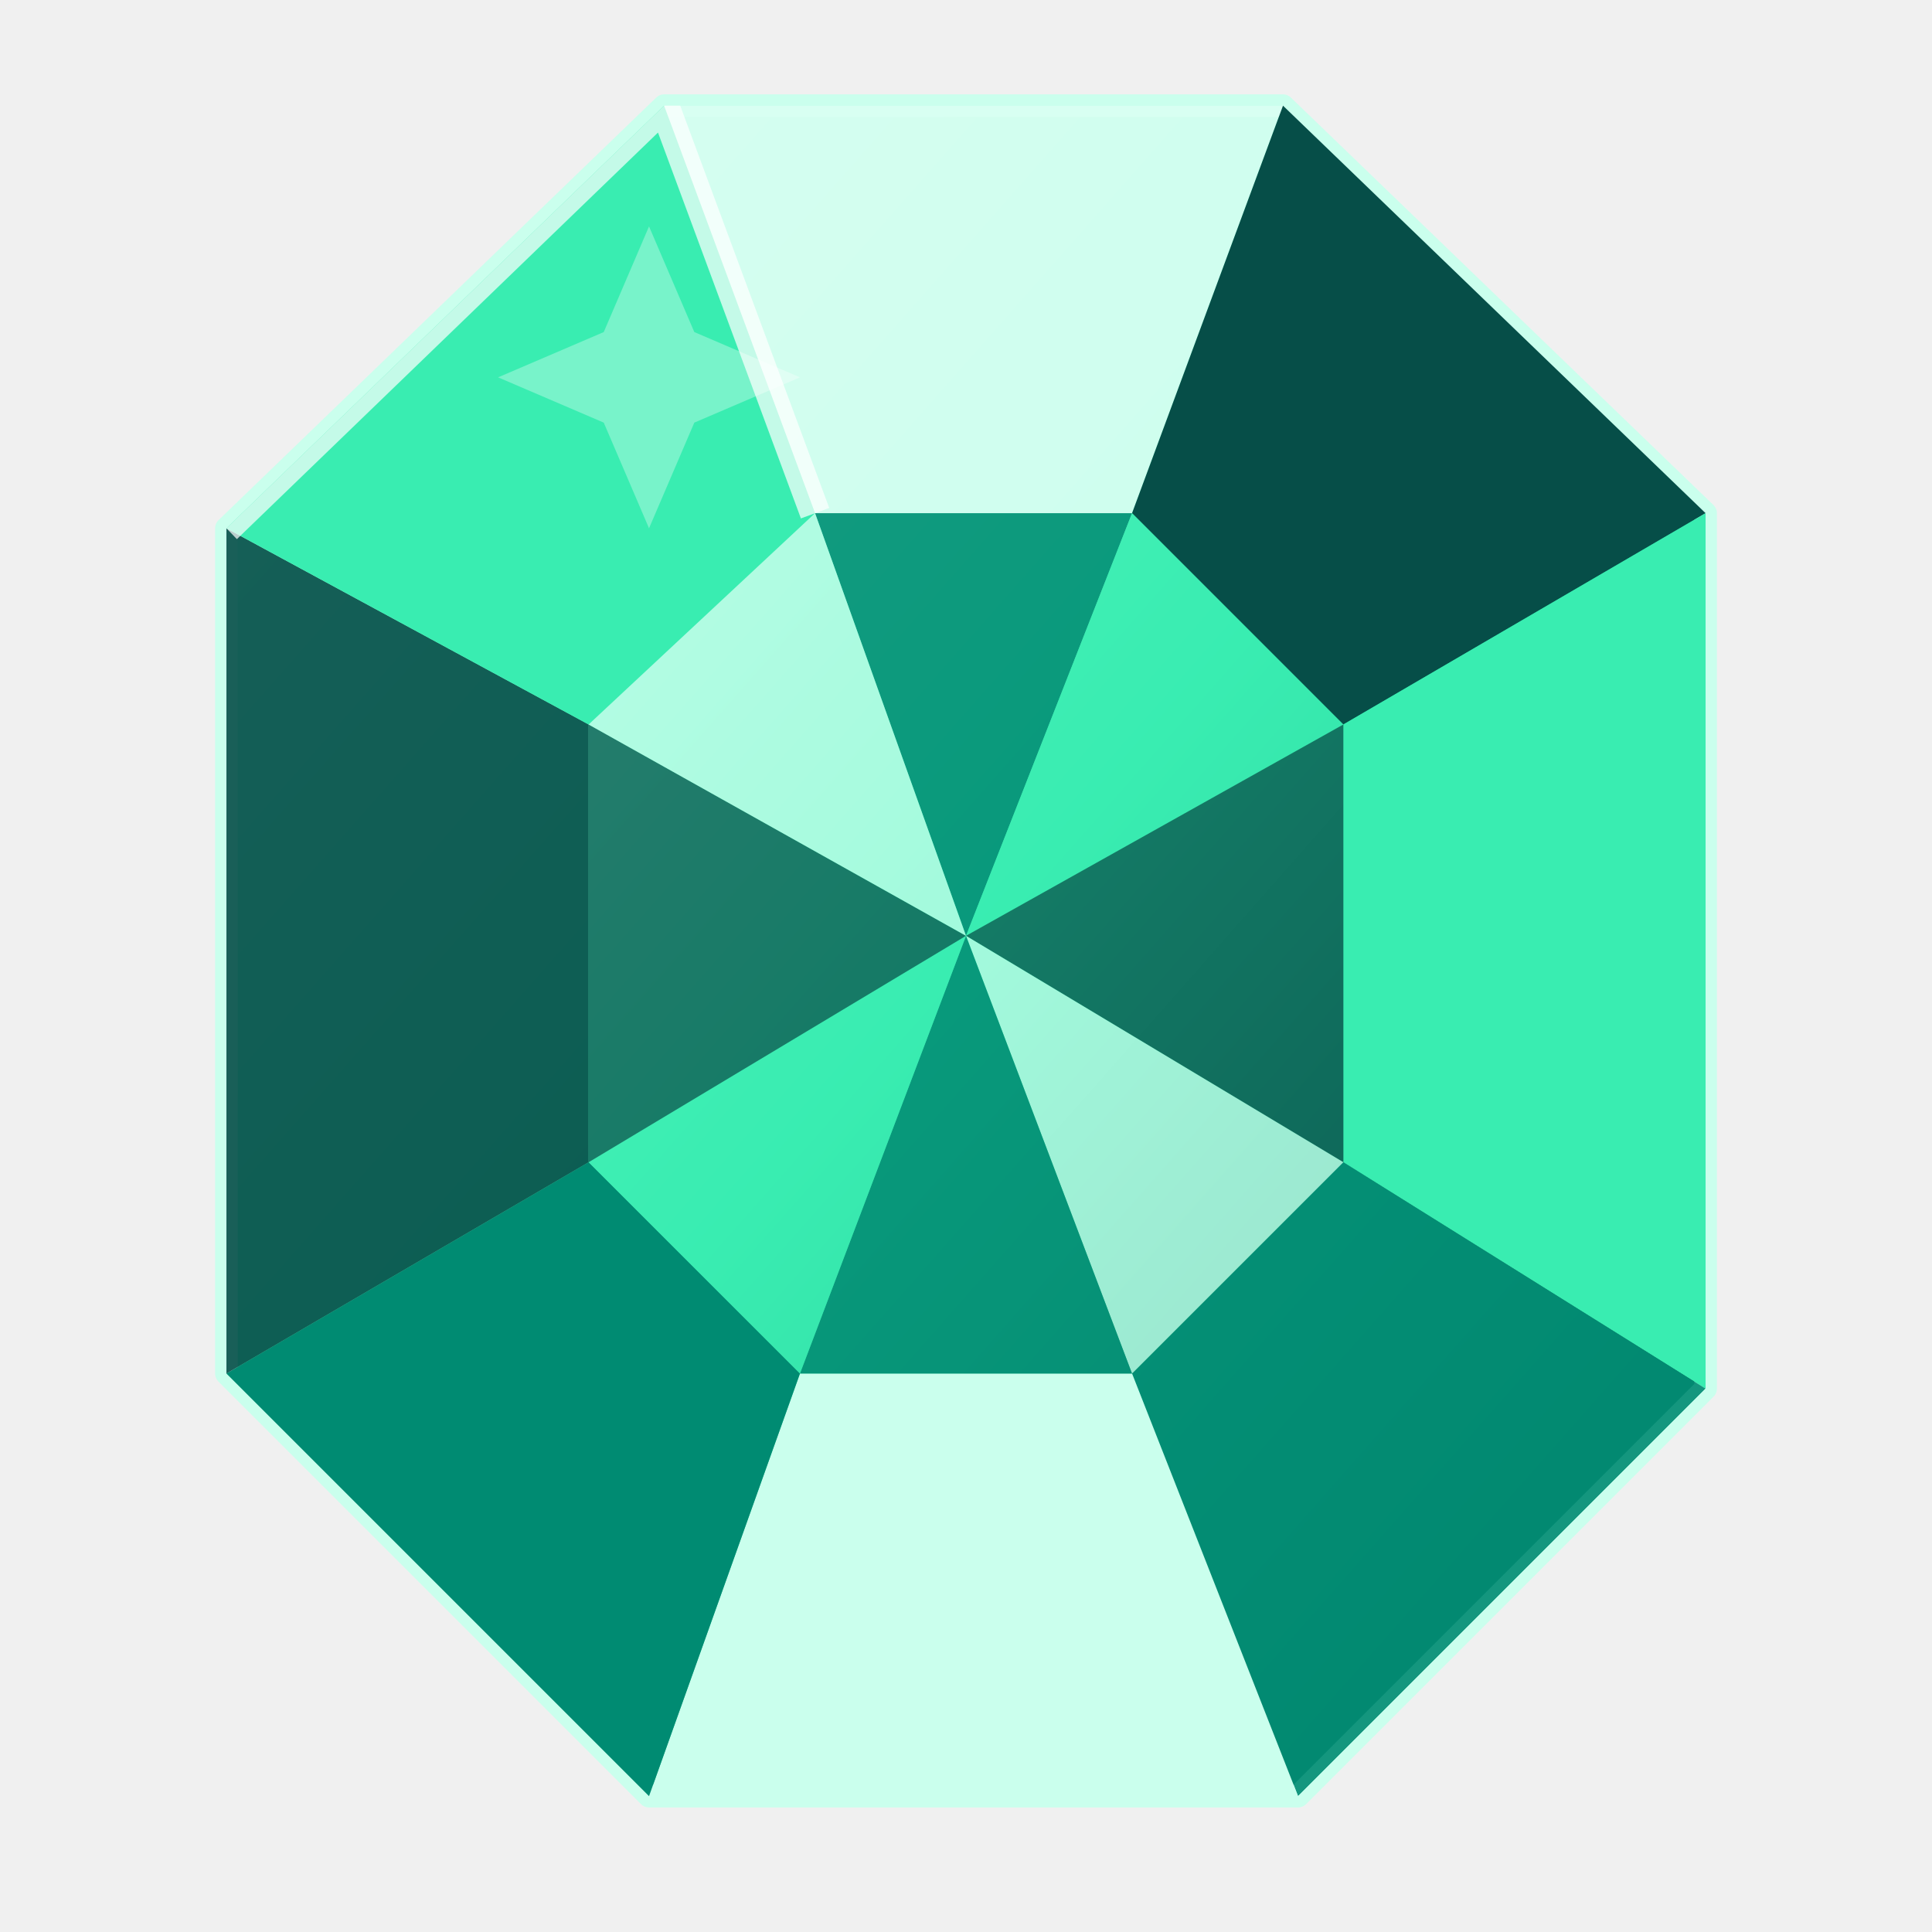
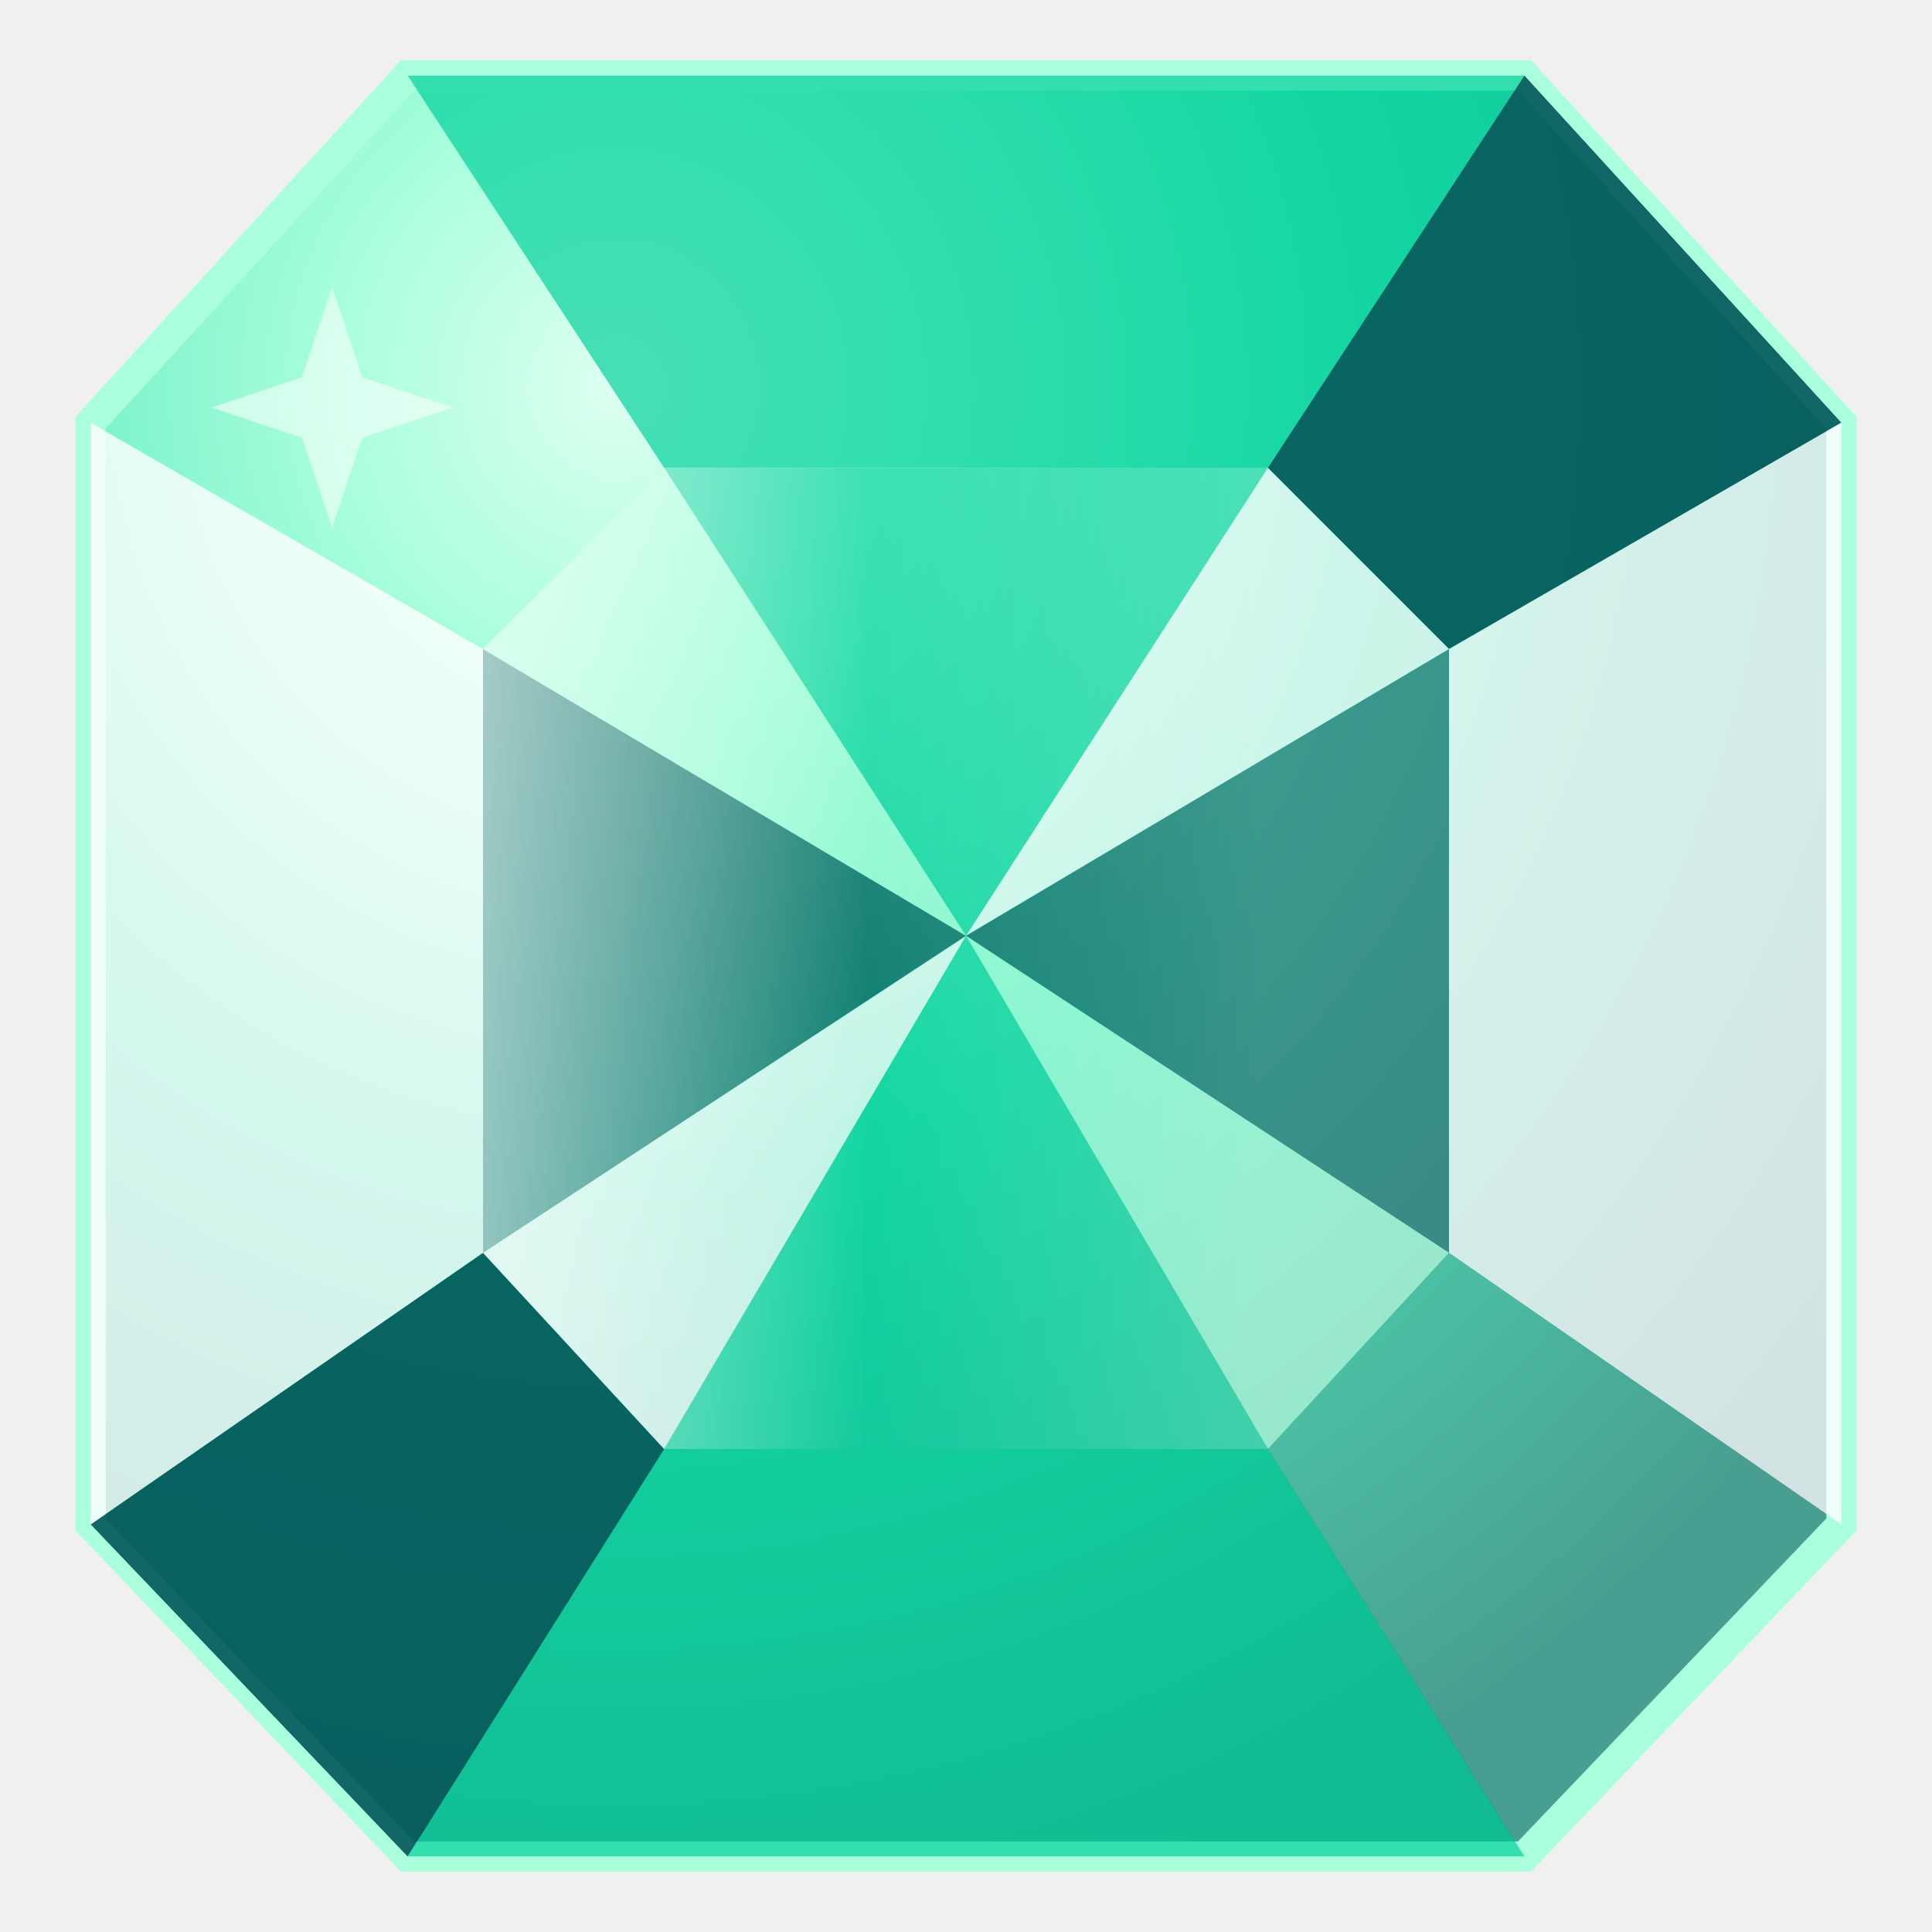
- <svg xmlns="http://www.w3.org/2000/svg" width="128" height="128" viewBox="0 0 128 128">
+ <svg xmlns="http://www.w3.org/2000/svg" viewBox="0 0 128 128">
  <defs>
-     <linearGradient id="body" x1="0" y1="0" x2="1" y2="1">
-       <stop stop-color="#caffed" />
-       <stop offset=".5" stop-color="#39edb1" />
-       <stop offset="1" stop-color="#064e48" />
+     <radialGradient id="shine" cx="30%" cy="18%" r="88%">
+       <stop stop-color="#fff" />
+       <stop offset=".18" stop-color="#aaffdc" />
+       <stop offset=".5" stop-color="#13d6a2" />
+       <stop offset="1" stop-color="#075e5e" />
+     </radialGradient>
+     <linearGradient id="flash">
+       <stop stop-color="#fff" stop-opacity=".8" />
+       <stop offset=".4" stop-color="#fff" stop-opacity="0" />
+       <stop offset=".8" stop-color="#fff" stop-opacity=".28" />
    </linearGradient>
    <clipPath id="cut">
-       <polygon points="44,7 85,7 113,34 113,92 86,119 43,119 15,91 15,35" />
+       <polygon points="27,5 101,5 122,28 122,101 101,123 27,123 6,101 6,28" />
    </clipPath>
  </defs>
-   <polygon points="44,7 85,7 113,34 113,92 86,119 43,119 15,91 15,35" fill="url(#body)" stroke="#caffed" stroke-width="1.5" stroke-linejoin="round" />
+   <polygon points="27,5 101,5 122,28 122,101 101,123 27,123 6,101 6,28" fill="url(#shine)" stroke="#aaffdc" stroke-width="2" />
  <g clip-path="url(#cut)">
-     <polygon points="44,7,85,7,75,34,54,34" fill="#caffed" opacity=".9" />
-     <polygon points="54,34,75,34,64,62" fill="#008b72" opacity=".85" />
-     <polygon points="85,7,113,34,89,48,75,34" fill="#064e48" opacity="1" />
-     <polygon points="75,34,89,48,64,62" fill="#39edb1" opacity=".72" />
-     <polygon points="113,34,113,92,89,77,89,48" fill="#39edb1" opacity="1" />
-     <polygon points="89,48,89,77,64,62" fill="#064e48" opacity=".72" />
-     <polygon points="113,92,86,119,75,91,89,77" fill="#008b72" opacity=".9" />
-     <polygon points="89,77,75,91,64,62" fill="#caffed" opacity=".72" />
-     <polygon points="86,119,43,119,53,91,75,91" fill="#caffed" opacity="1" />
-     <polygon points="75,91,53,91,64,62" fill="#008b72" opacity=".85" />
-     <polygon points="43,119,15,91,39,77,53,91" fill="#008b72" opacity="1" />
-     <polygon points="53,91,39,77,64,62" fill="#39edb1" opacity=".72" />
-     <polygon points="15,91,15,35,39,48,39,77" fill="#064e48" opacity=".9" />
-     <polygon points="39,77,39,48,64,62" fill="#064e48" opacity=".72" />
-     <polygon points="15,35,44,7,54,34,39,48" fill="#39edb1" opacity="1" />
-     <polygon points="39,48,54,34,64,62" fill="#caffed" opacity=".72" />
-     <path d="M44,7 85,7 75,34 54,34Z" fill="white" opacity=".26" />
-     <path d="M15,35 44,7 54,34" fill="none" stroke="white" stroke-opacity=".7" stroke-width="2" />
+     <polygon points="27,5,101,5,84,31,44,31" fill="#13d6a2" opacity="0.78" />
+     <polygon points="44,31,84,31,64,62" fill="#13d6a2" opacity=".73" />
+     <polygon points="101,5,122,28,96,43,84,31" fill="#075e5e" opacity="0.94" />
+     <polygon points="84,31,96,43,64,62" fill="#fff" opacity=".73" />
+     <polygon points="122,28,122,101,96,83,96,43" fill="#fff" opacity="0.82" />
+     <polygon points="96,43,96,83,64,62" fill="#075e5e" opacity=".73" />
+     <polygon points="122,101,101,123,84,96,96,83" fill="#aaffdc" opacity="0.4" />
+     <polygon points="96,83,84,96,64,62" fill="#aaffdc" opacity=".73" />
+     <polygon points="101,123,27,123,44,96,84,96" fill="#13d6a2" opacity="0.78" />
+     <polygon points="84,96,44,96,64,62" fill="#13d6a2" opacity=".73" />
+     <polygon points="27,123,6,101,32,83,44,96" fill="#075e5e" opacity="0.94" />
+     <polygon points="44,96,32,83,64,62" fill="#fff" opacity=".73" />
+     <polygon points="6,101,6,28,32,43,32,83" fill="#fff" opacity="0.82" />
+     <polygon points="32,83,32,43,64,62" fill="#075e5e" opacity=".73" />
+     <polygon points="6,28,27,5,44,31,32,43" fill="#aaffdc" opacity="0.4" />
+     <polygon points="32,43,44,31,64,62" fill="#aaffdc" opacity=".73" />
+     <polygon points="44,31 84,31 96,43 96,83 84,96 44,96 32,83 32,43" fill="url(#flash)" opacity=".7" />
  </g>
-   <path d="M40 22l3 -7 3 7 7 3 -7 3 -3 7 -3 -7 -7 -3Z" fill="#fff" opacity=".32" />
+   <path d="M20 25l2-6 2 6 6 2-6 2-2 6-2-6-6-2Z" fill="#fff" opacity=".55" />
</svg>
